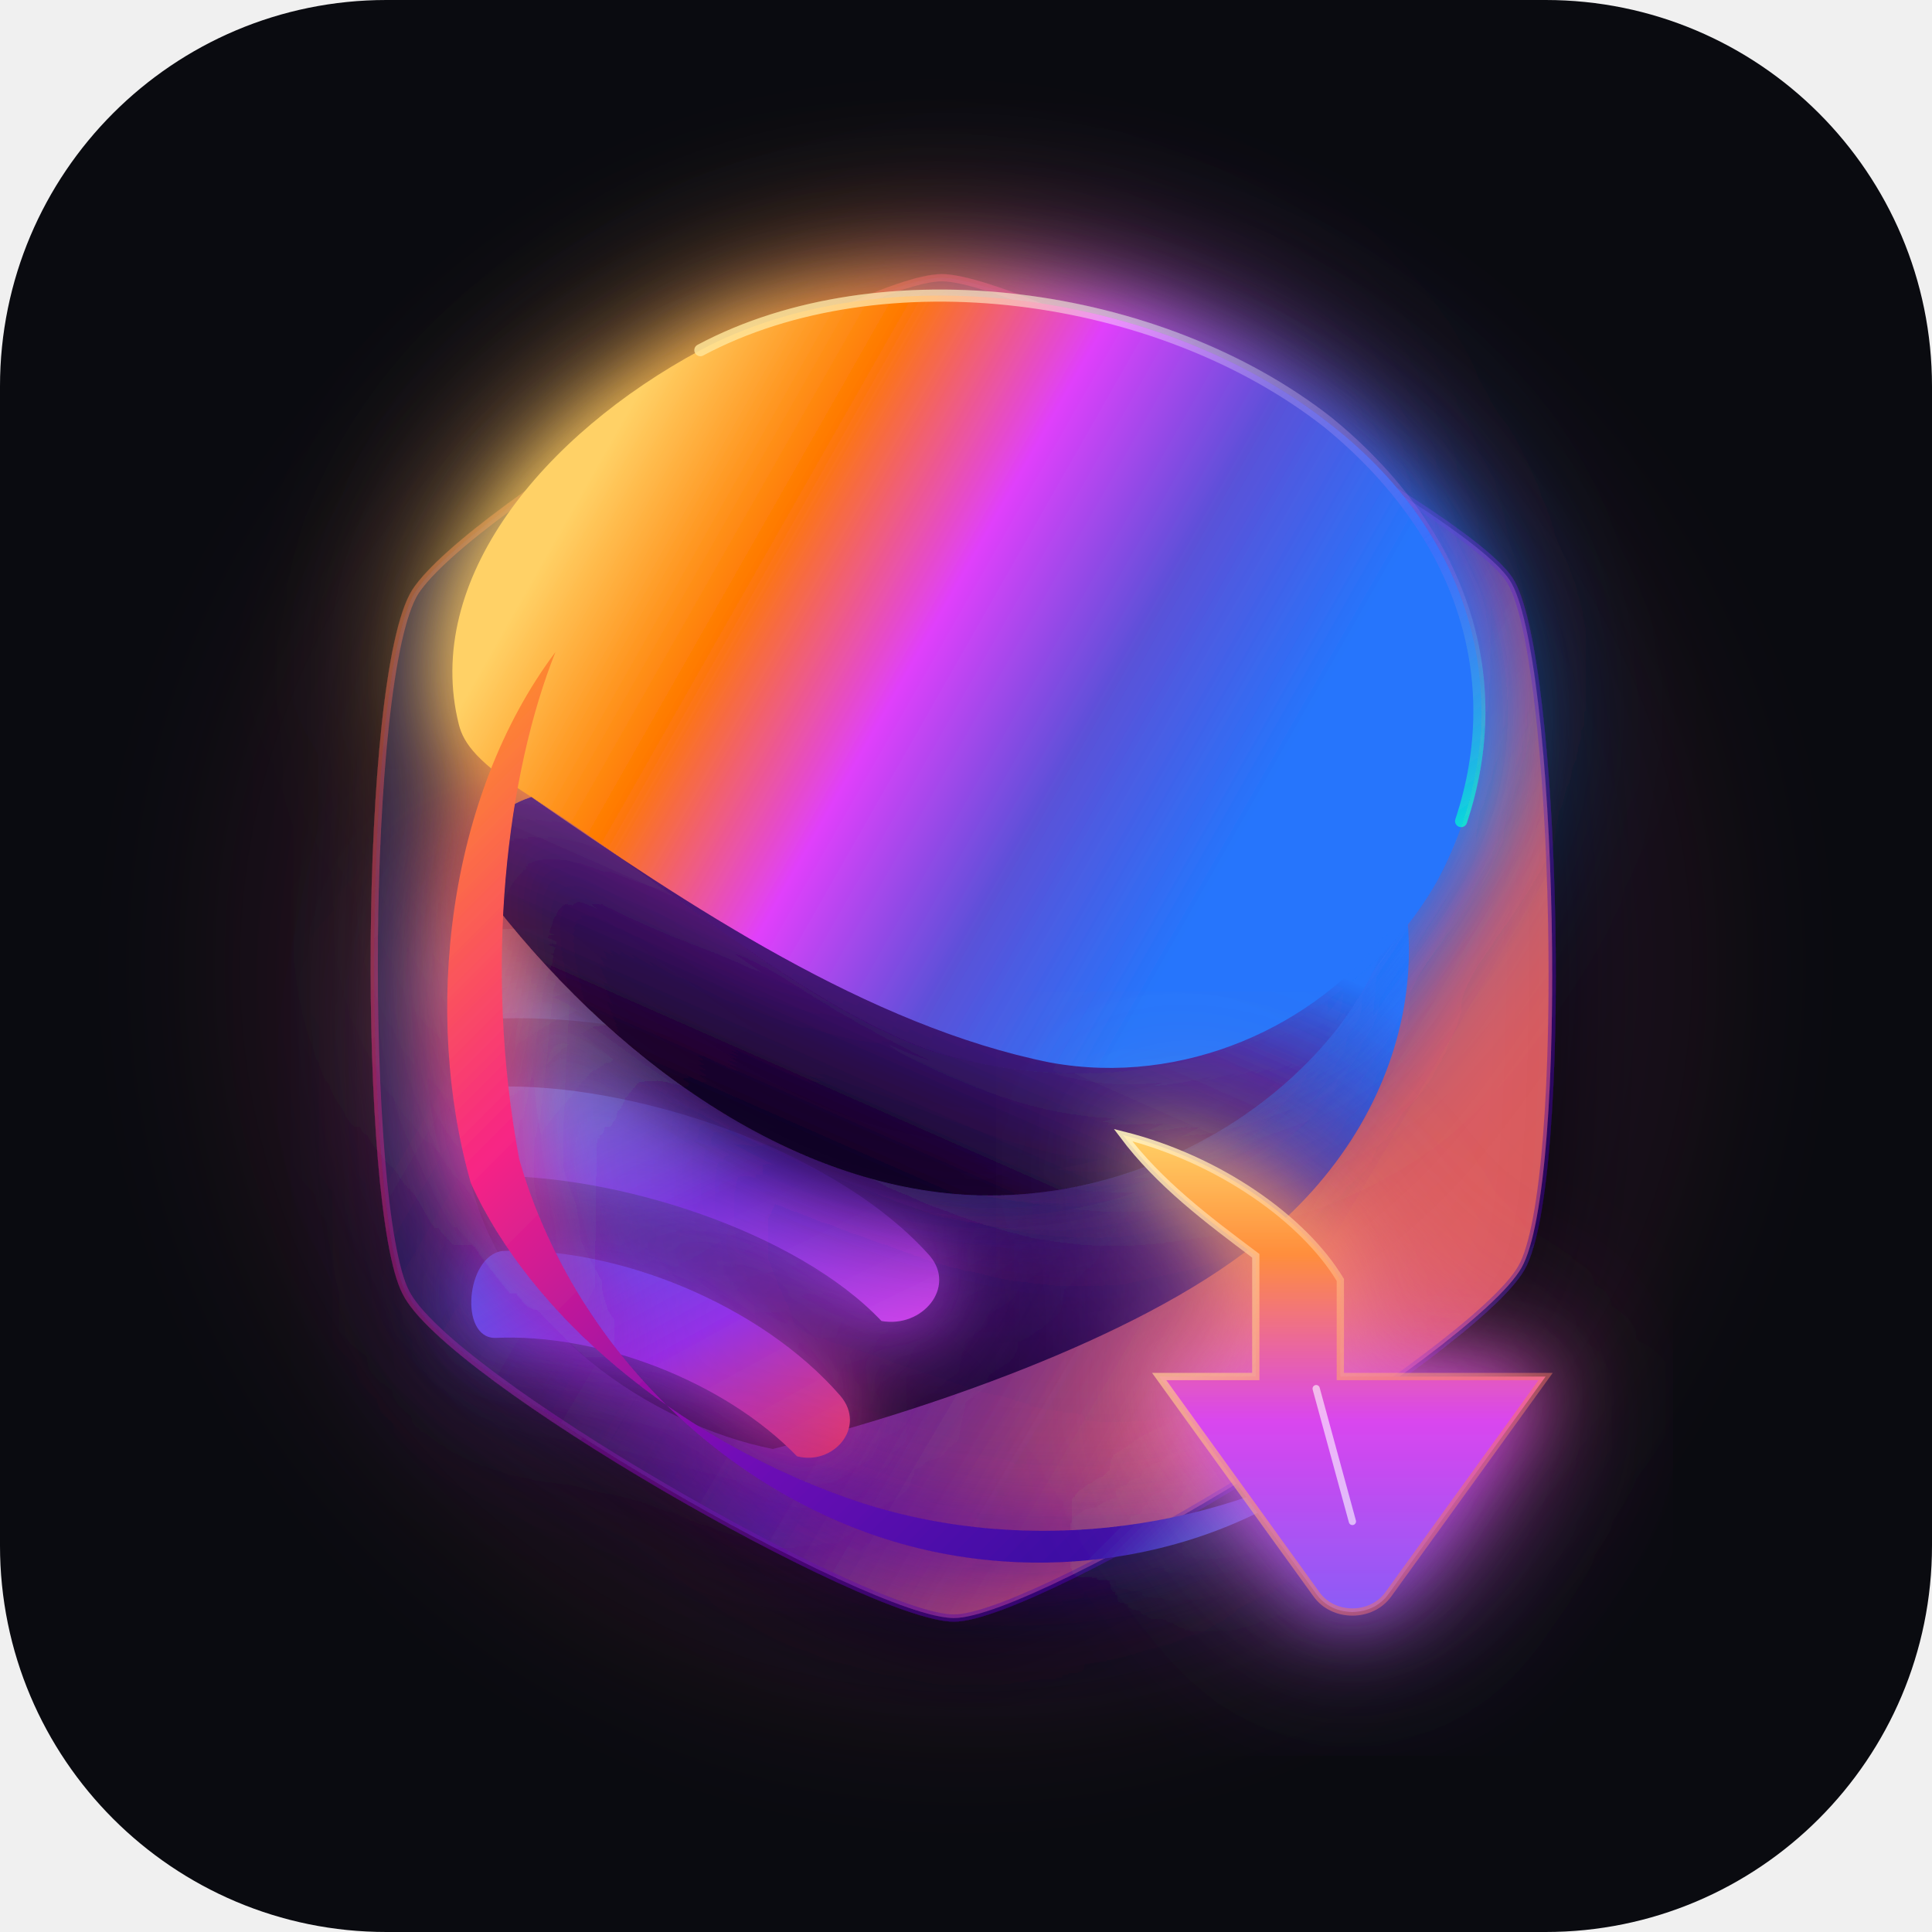
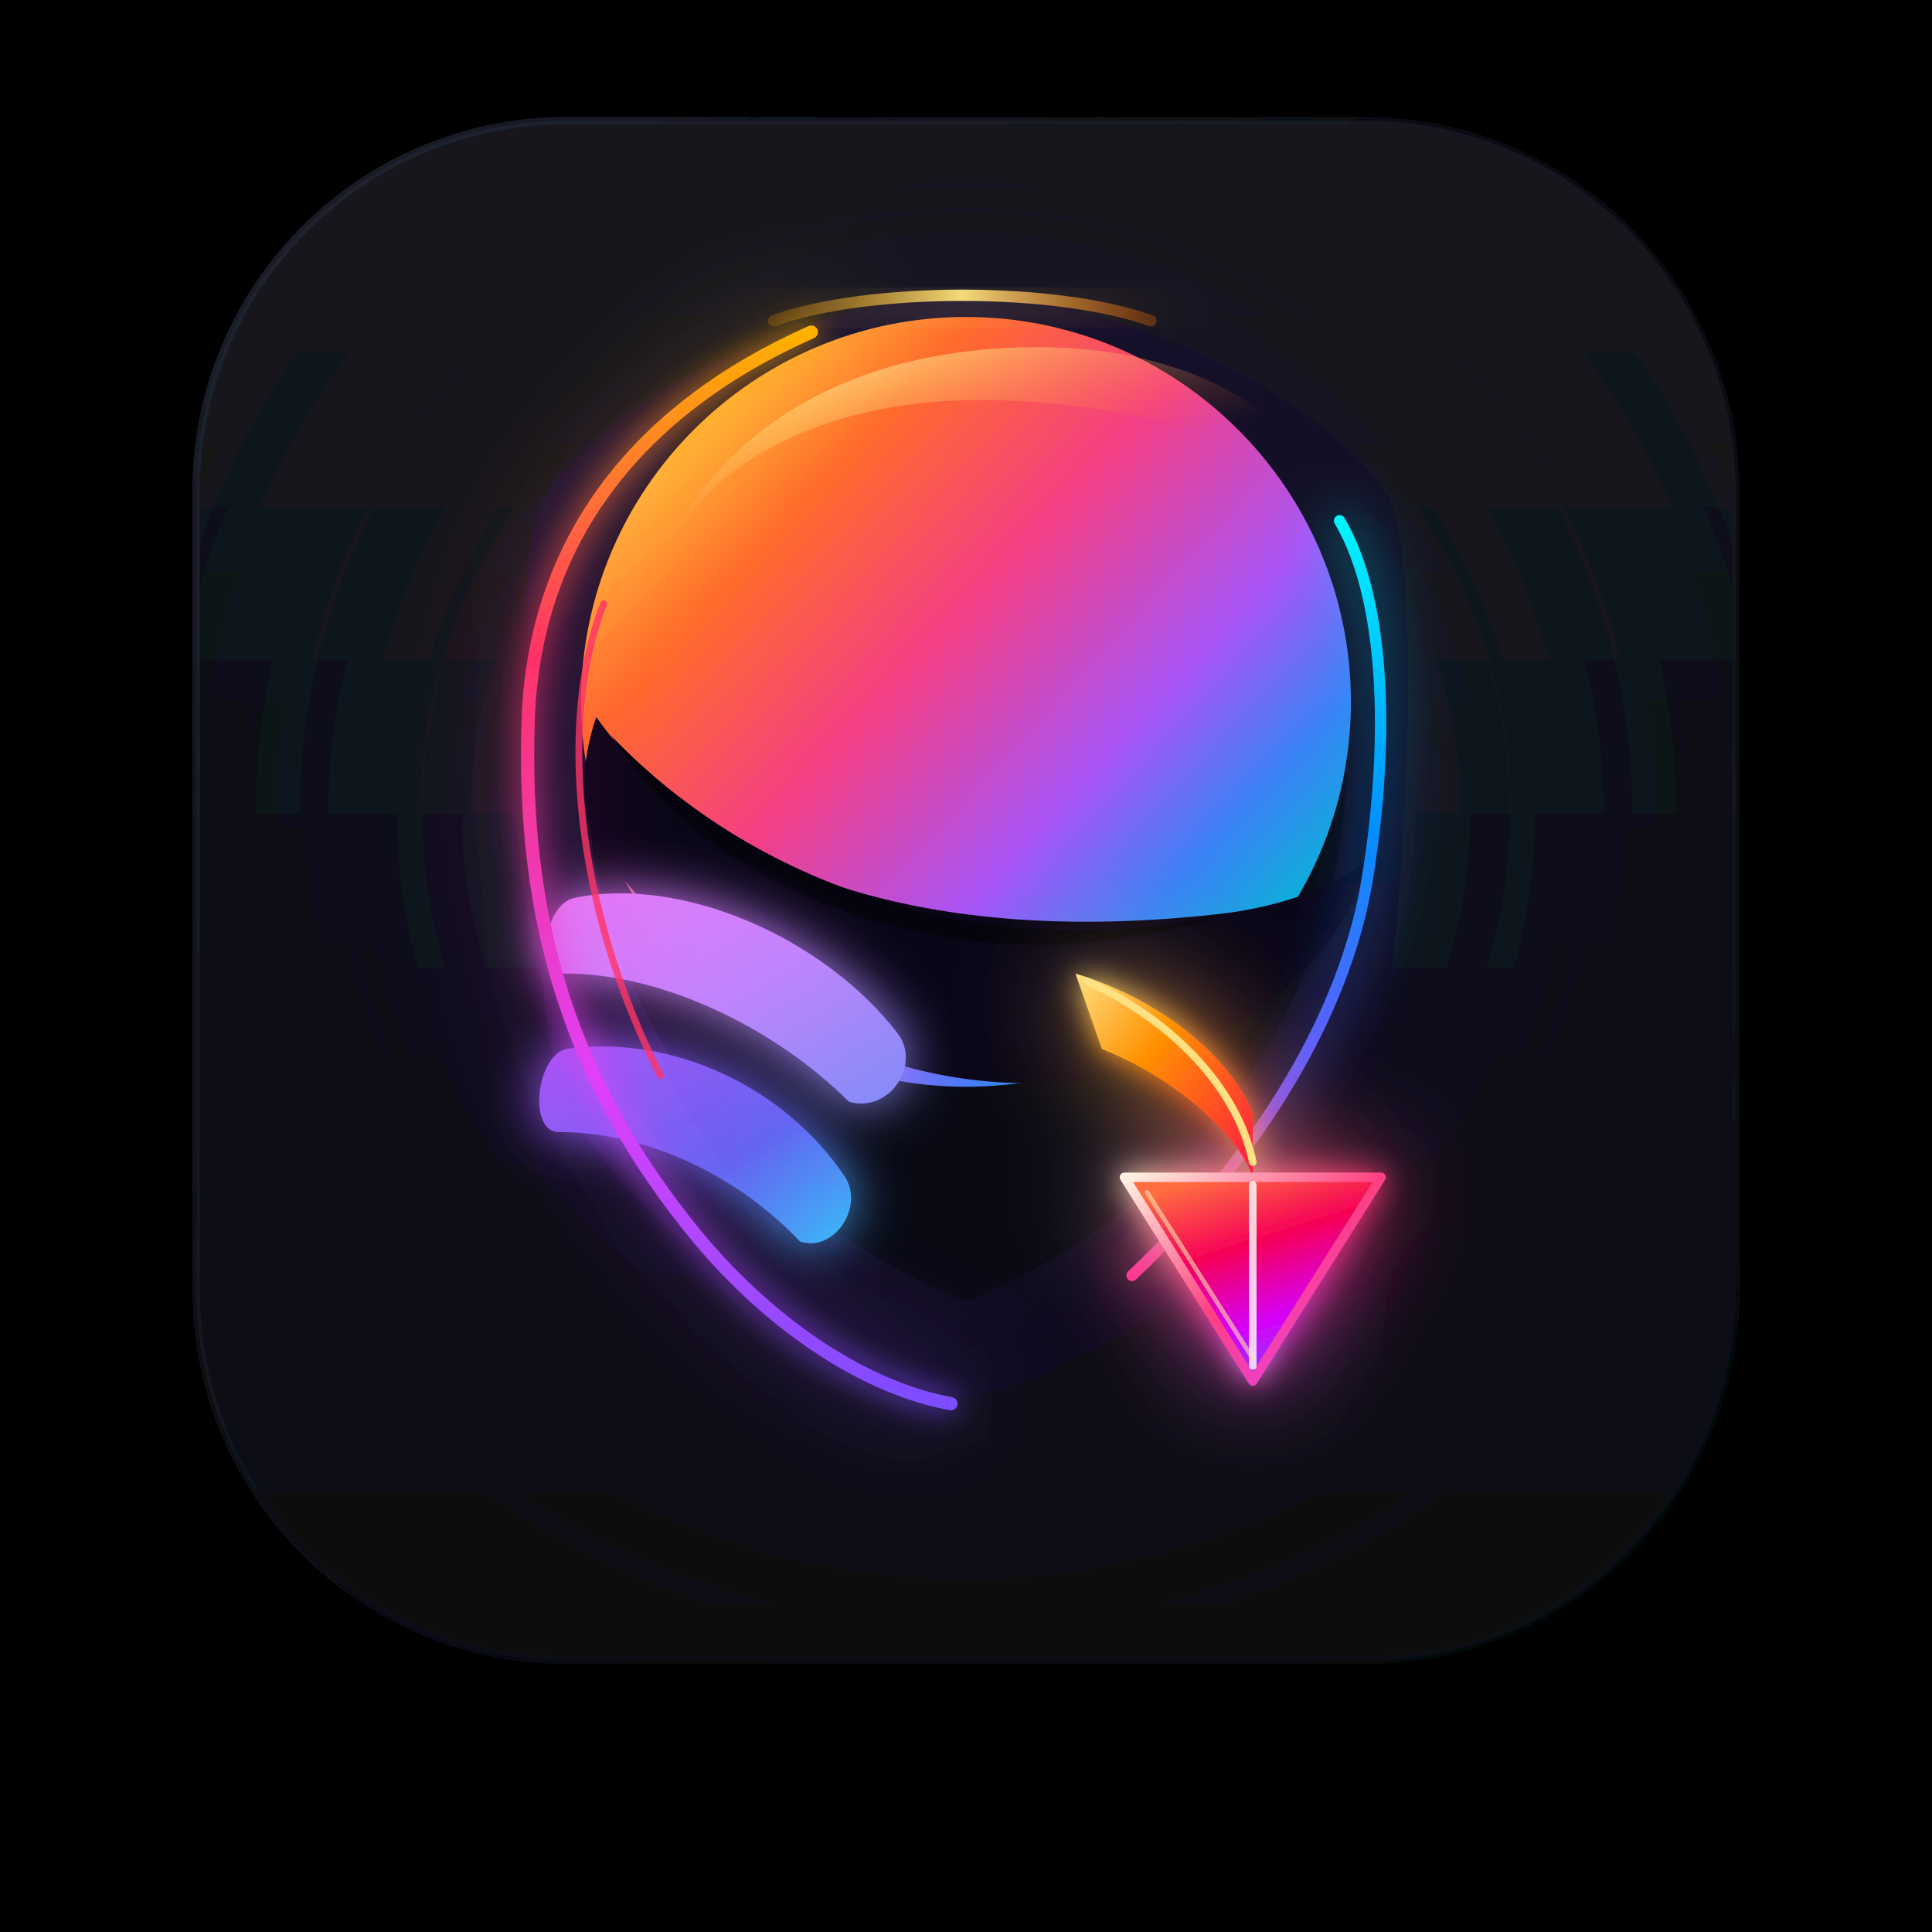
- <svg xmlns="http://www.w3.org/2000/svg" viewBox="0 0 800 800" width="100%" height="100%">
+ <svg xmlns="http://www.w3.org/2000/svg" viewBox="0 0 512 512" width="100%" height="100%">
  <defs>
-     <radialGradient id="bgGlow" cx="50%" cy="50%" r="50%">
-       <stop offset="0%" stop-color="#4F46E5" stop-opacity="0.3" />
-       <stop offset="40%" stop-color="#7C3AED" stop-opacity="0.15" />
-       <stop offset="80%" stop-color="#EC4899" stop-opacity="0.05" />
+     <radialGradient id="tileGlow" cx="50%" cy="45%" r="60%">
+       <stop offset="0%" stop-color="#2E1065" stop-opacity="0.45" />
+       <stop offset="40%" stop-color="#1E1B4B" stop-opacity="0.25" />
+       <stop offset="80%" stop-color="#0F172A" stop-opacity="0.05" />
      <stop offset="100%" stop-color="#000000" stop-opacity="0" />
    </radialGradient>
-     <linearGradient id="topRibbonGrad" x1="15%" y1="20%" x2="85%" y2="50%">
-       <stop offset="0%" stop-color="#FFD166" />
-       <stop offset="25%" stop-color="#FF7A00" />
-       <stop offset="50%" stop-color="#E040FB" />
-       <stop offset="75%" stop-color="#5B51D8" />
-       <stop offset="100%" stop-color="#2575FC" />
+     <linearGradient id="squircleBg" x1="0%" y1="0%" x2="0%" y2="100%">
+       <stop offset="0%" stop-color="#14151D" />
+       <stop offset="50%" stop-color="#0F1017" />
+       <stop offset="100%" stop-color="#0A0B10" />
    </linearGradient>
-     <linearGradient id="rimLight" x1="0%" y1="0%" x2="100%" y2="100%">
-       <stop offset="0%" stop-color="#FFE082" stop-opacity="0.9" />
-       <stop offset="30%" stop-color="#FFFFFF" stop-opacity="0.4" />
-       <stop offset="70%" stop-color="#8B5CF6" stop-opacity="0.2" />
-       <stop offset="100%" stop-color="#00F5D4" stop-opacity="0.8" />
+     <linearGradient id="squircleBorder" x1="0%" y1="0%" x2="100%" y2="100%">
+       <stop offset="0%" stop-color="#2D3142" stop-opacity="0.6" />
+       <stop offset="50%" stop-color="#1A1C28" stop-opacity="0.3" />
+       <stop offset="100%" stop-color="#10121C" stop-opacity="0.5" />
    </linearGradient>
-     <linearGradient id="middleFoldGrad" x1="75%" y1="25%" x2="25%" y2="75%">
-       <stop offset="0%" stop-color="#2575FC" />
-       <stop offset="35%" stop-color="#4C1D95" />
-       <stop offset="70%" stop-color="#2E0854" />
-       <stop offset="100%" stop-color="#0F051D" />
+     <linearGradient id="orbGrad" x1="12%" y1="15%" x2="88%" y2="85%">
+       <stop offset="0%" stop-color="#FFBE3B" />
+       <stop offset="18%" stop-color="#FF6B2B" />
+       <stop offset="42%" stop-color="#F43F85" />
+       <stop offset="68%" stop-color="#A855F7" />
+       <stop offset="85%" stop-color="#3B82F6" />
+       <stop offset="100%" stop-color="#06B6D4" />
    </linearGradient>
-     <linearGradient id="lowerShellGrad" x1="10%" y1="50%" x2="70%" y2="90%">
-       <stop offset="0%" stop-color="#1E1B4B" stop-opacity="0.9" />
-       <stop offset="30%" stop-color="#311042" stop-opacity="0.8" />
-       <stop offset="60%" stop-color="#4C1D95" stop-opacity="0.9" />
-       <stop offset="100%" stop-color="#FF6B6B" stop-opacity="0.8" />
+     <linearGradient id="orbSpecular" x1="0%" y1="0%" x2="100%" y2="100%">
+       <stop offset="0%" stop-color="#FFFFFF" stop-opacity="0.85" />
+       <stop offset="25%" stop-color="#FFE082" stop-opacity="0.5" />
+       <stop offset="60%" stop-color="#FF5722" stop-opacity="0" />
    </linearGradient>
-     <linearGradient id="outerHexRim" x1="0%" y1="0%" x2="100%" y2="100%">
-       <stop offset="0%" stop-color="#FF9F1C" />
-       <stop offset="30%" stop-color="#F72585" />
-       <stop offset="60%" stop-color="#7209B7" />
-       <stop offset="85%" stop-color="#3A0CA3" />
-       <stop offset="100%" stop-color="#4CC9F0" />
+     <linearGradient id="crystalBodyGrad" x1="0%" y1="0%" x2="100%" y2="100%">
+       <stop offset="0%" stop-color="#1E1338" stop-opacity="0.9" />
+       <stop offset="50%" stop-color="#130F26" stop-opacity="0.95" />
+       <stop offset="100%" stop-color="#0D091A" stop-opacity="0.98" />
+     </linearGradient>
+     <linearGradient id="leftNeonRim" x1="0%" y1="0%" x2="0%" y2="100%">
+       <stop offset="0%" stop-color="#FFB300" />
+       <stop offset="30%" stop-color="#FF3366" />
+       <stop offset="70%" stop-color="#E040FB" />
+       <stop offset="100%" stop-color="#7C4DFF" />
+     </linearGradient>
+     <linearGradient id="rightNeonRim" x1="0%" y1="0%" x2="0%" y2="100%">
+       <stop offset="0%" stop-color="#00F5FF" />
+       <stop offset="40%" stop-color="#0091FF" />
+       <stop offset="80%" stop-color="#7C4DFF" />
+       <stop offset="100%" stop-color="#FF2E93" />
+     </linearGradient>
+     <linearGradient id="topCrownRim" x1="0%" y1="50%" x2="100%" y2="50%">
+       <stop offset="0%" stop-color="#FFA000" stop-opacity="0.2" />
+       <stop offset="50%" stop-color="#FFE57F" stop-opacity="0.95" />
+       <stop offset="100%" stop-color="#FF6D00" stop-opacity="0.3" />
    </linearGradient>
    <linearGradient id="waveGrad1" x1="0%" y1="0%" x2="100%" y2="100%">
-       <stop offset="0%" stop-color="#72EEF6" />
-       <stop offset="50%" stop-color="#4F75FE" />
-       <stop offset="100%" stop-color="#A855F7" />
+       <stop offset="0%" stop-color="#E879F9" />
+       <stop offset="50%" stop-color="#C084FC" />
+       <stop offset="100%" stop-color="#818CF8" />
    </linearGradient>
    <linearGradient id="waveGrad2" x1="0%" y1="0%" x2="100%" y2="100%">
-       <stop offset="0%" stop-color="#55A6FE" />
-       <stop offset="50%" stop-color="#7C3AED" />
-       <stop offset="100%" stop-color="#D946EF" />
+       <stop offset="0%" stop-color="#A855F7" />
+       <stop offset="60%" stop-color="#6366F1" />
+       <stop offset="100%" stop-color="#38BDF8" />
    </linearGradient>
-     <linearGradient id="waveGrad3" x1="0%" y1="0%" x2="100%" y2="100%">
-       <stop offset="0%" stop-color="#4361EE" />
-       <stop offset="50%" stop-color="#9333EA" />
-       <stop offset="100%" stop-color="#F43F5E" />
+     <linearGradient id="arrowStemGrad" x1="0%" y1="0%" x2="100%" y2="100%">
+       <stop offset="0%" stop-color="#FFE082" />
+       <stop offset="40%" stop-color="#FF9100" />
+       <stop offset="100%" stop-color="#FF1744" />
    </linearGradient>
-     <linearGradient id="arrowGrad" x1="50%" y1="0%" x2="50%" y2="100%">
-       <stop offset="0%" stop-color="#FFD166" />
-       <stop offset="25%" stop-color="#FF8E3C" />
-       <stop offset="60%" stop-color="#D946EF" />
-       <stop offset="100%" stop-color="#8B5CF6" />
+     <linearGradient id="arrowHeadGrad" x1="30%" y1="0%" x2="70%" y2="100%">
+       <stop offset="0%" stop-color="#FF6E40" />
+       <stop offset="35%" stop-color="#F50057" />
+       <stop offset="70%" stop-color="#D500F9" />
+       <stop offset="100%" stop-color="#7C4DFF" />
    </linearGradient>
-     <linearGradient id="arrowHighlight" x1="0%" y1="0%" x2="100%" y2="100%">
-       <stop offset="0%" stop-color="#FFF3BF" stop-opacity="0.9" />
-       <stop offset="100%" stop-color="#FF5722" stop-opacity="0.3" />
+     <linearGradient id="arrowOutlineGrad" x1="0%" y1="0%" x2="100%" y2="100%">
+       <stop offset="0%" stop-color="#FFF3E0" />
+       <stop offset="50%" stop-color="#FF4081" />
+       <stop offset="100%" stop-color="#E040FB" />
    </linearGradient>
-     <filter id="neonGlow" x="-30%" y="-30%" width="160%" height="160%">
-       <feGaussianBlur stdDeviation="16" result="blur1" />
-       <feGaussianBlur stdDeviation="32" result="blur2" />
+     <filter id="neonBlur" x="-30%" y="-30%" width="160%" height="160%">
+       <feGaussianBlur stdDeviation="7" result="glow" />
+       <feMerge>
+         <feMergeNode in="glow" />
+         <feMergeNode in="SourceGraphic" />
+       </feMerge>
+     </filter>
+     <filter id="intenseNeon" x="-40%" y="-40%" width="180%" height="180%">
+       <feGaussianBlur stdDeviation="4" result="blur1" />
+       <feGaussianBlur stdDeviation="14" result="blur2" />
      <feMerge>
        <feMergeNode in="blur2" />
        <feMergeNode in="blur1" />
        <feMergeNode in="SourceGraphic" />
      </feMerge>
    </filter>
-     <filter id="softInnerShadow" x="-20%" y="-20%" width="140%" height="140%">
-       <feDropShadow dx="4" dy="12" stdDeviation="18" flood-color="#000000" flood-opacity="0.6" />
+     <filter id="tileShadow" x="-20%" y="-20%" width="140%" height="140%">
+       <feDropShadow dx="0" dy="16" stdDeviation="24" flood-color="#000000" flood-opacity="0.8" />
    </filter>
  </defs>
-   <rect width="800" height="800" rx="160" fill="#0A0B10" />
-   <circle cx="400" cy="400" r="380" fill="url(#bgGlow)" />
-   <path d="M 390 115             C 425 115, 605 210, 625 240            C 645 270, 650 490, 630 525            C 610 560, 430 670, 395 670            C 360 670, 185 570, 168 535            C 150 500, 150 280, 172 245            C 195 210, 355 115, 390 115 Z" fill="url(#lowerShellGrad)" stroke="url(#outerHexRim)" stroke-width="3" stroke-opacity="0.4" filter="url(#softInnerShadow)" />
-   <path d="M 230 290            C 310 220, 500 240, 560 320            C 600 375, 590 460, 520 515            C 470 555, 380 585, 320 600            C 270 590, 210 550, 195 490            C 185 410, 195 340, 230 290 Z" fill="url(#middleFoldGrad)" />
-   <g id="soundWaves" filter="url(#neonGlow)">
-     <path d="M 205 385               C 270 380, 375 410, 420 460               C 432 473, 418 492, 400 488              C 360 445, 265 418, 202 422              C 185 423, 188 387, 205 385 Z" fill="url(#waveGrad1)" />
-     <path d="M 205 450               C 260 448, 345 475, 385 520               C 396 533, 382 550, 365 547              C 330 510, 255 486, 202 487              C 186 488, 189 452, 205 450 Z" fill="url(#waveGrad2)" />
-     <path d="M 208 518               C 255 516, 315 540, 348 578               C 359 591, 345 607, 330 603              C 300 572, 248 552, 205 554              C 190 554, 193 520, 208 518 Z" fill="url(#waveGrad3)" />
+   <rect width="512" height="512" fill="#000000" />
+   <g filter="url(#tileShadow)">
+     <rect x="52" y="32" width="408" height="408" rx="98" fill="url(#squircleBg)" stroke="url(#squircleBorder)" stroke-width="2" />
+     <rect x="52" y="32" width="408" height="408" rx="98" fill="url(#tileGlow)" />
  </g>
-   <g id="mainRibbon" filter="url(#neonGlow)">
-     <path d="M 190 300              C 175 240, 225 180, 290 145              C 365 105, 480 120, 550 175              C 615 225, 630 300, 595 365              C 555 435, 465 460, 385 435              C 330 415, 275 365, 220 330              C 198 316, 192 308, 190 300 Z" fill="url(#topRibbonGrad)" />
-     <path d="M 290 145              C 365 105, 480 120, 550 175              C 605 220, 625 280, 605 340" fill="none" stroke="url(#rimLight)" stroke-width="5" stroke-linecap="round" />
-     <path d="M 220 330              C 285 375, 360 425, 435 440              C 490 450, 545 425, 575 385              C 560 440, 490 495, 410 495              C 335 495, 260 445, 205 375              C 195 345, 205 335, 220 330 Z" fill="url(#middleFoldGrad)" opacity="0.9" />
-     <path d="M 195 490              C 175 420, 185 330, 230 270              C 210 320, 200 400, 215 480              C 235 550, 290 610, 360 635              C 430 660, 510 645, 560 600              C 500 635, 420 645, 350 620              C 280 595, 220 545, 195 490 Z" fill="url(#outerHexRim)" />
+   <path d="M 256 78            C 290 78, 350 102, 368 132            C 378 148, 372 268, 362 292            C 350 320, 290 366, 256 370            C 222 366, 162 320, 150 292            C 140 268, 134 148, 144 132            C 162 102, 222 78, 256 78 Z" fill="url(#crystalBodyGrad)" />
+   <path d="M 160 160 C 240 100, 320 100, 352 160 C 370 230, 340 310, 256 345 C 172 310, 142 230, 160 160 Z" fill="#090A14" />
+   <g id="topGradientDome">
+     <circle cx="256" cy="186" r="102" fill="url(#orbGrad)" />
+     <path d="M 174 150              C 192 110, 230 92, 275 92              C 310 92, 340 105, 354 132              C 334 116, 295 106, 260 106              C 215 106, 185 125, 174 150 Z" fill="url(#orbSpecular)" />
  </g>
-   <g id="importArrow" filter="url(#neonGlow)">
-     <path d="M 465 470              C 505 480, 540 505, 555 530              L 555 570              L 640 570              L 575 660              C 568 670, 552 670, 545 660              L 480 570              L 520 570              L 520 520              C 500 505, 480 490, 465 470 Z" fill="url(#arrowGrad)" stroke="url(#arrowHighlight)" stroke-width="3" />
-     <path d="M 545 575 L 560 630" stroke="#FFF" stroke-width="3" stroke-linecap="round" opacity="0.6" />
+   <path d="M 158 190            C 185 228, 240 252, 325 242            C 340 240, 354 235, 362 228            C 358 250, 335 272, 305 282            C 255 298, 195 275, 160 226            C 154 218, 153 205, 158 190 Z" fill="#0A0618" />
+   <path d="M 162 195            C 205 240, 270 255, 325 242            C 270 262, 195 246, 162 195 Z" fill="#05030D" />
+   <g filter="url(#neonBlur)">
+     <path d="M 152 238              C 180 232, 218 248, 238 274              C 244 282, 236 295, 225 292              C 205 272, 175 258, 150 258              C 142 258, 144 240, 152 238 Z" fill="url(#waveGrad1)" />
+     <path d="M 150 278              C 178 274, 208 288, 224 312              C 229 320, 221 332, 212 329              C 196 312, 172 300, 148 300              C 140 300, 142 280, 150 278 Z" fill="url(#waveGrad2)" />
+   </g>
+   <g filter="url(#intenseNeon)">
+     <path d="M 215 88              C 170 108, 142 142, 140 190              C 138 245, 152 288, 185 328              C 205 352, 230 368, 252 372" fill="none" stroke="url(#leftNeonRim)" stroke-width="3.5" stroke-linecap="round" />
+   </g>
+   <path d="M 160 160            C 148 190, 152 240, 175 285" fill="none" stroke="#FF3366" stroke-width="1.8" stroke-linecap="round" opacity="0.8" />
+   <g filter="url(#neonBlur)">
+     <path d="M 355 138              C 368 160, 368 200, 362 235              C 356 268, 335 305, 300 338" fill="none" stroke="url(#rightNeonRim)" stroke-width="3" stroke-linecap="round" />
+   </g>
+   <path d="M 205 85            C 230 76, 280 76, 305 85" fill="none" stroke="url(#topCrownRim)" stroke-width="3" stroke-linecap="round" filter="url(#neonBlur)" />
+   <g id="importArrowGroup" filter="url(#intenseNeon)">
+     <path d="M 285 258              C 305 264, 325 278, 332 295              L 332 312              C 328 300, 310 285, 292 278 Z" fill="url(#arrowStemGrad)" />
+     <path d="M 288 260 C 310 270, 328 288, 332 308" fill="none" stroke="#FFE082" stroke-width="2" stroke-linecap="round" />
+     <path d="M 298 312              L 366 312              L 332 366              Z" fill="url(#arrowHeadGrad)" stroke="url(#arrowOutlineGrad)" stroke-width="2.5" stroke-linejoin="round" />
+     <path d="M 332 314 L 332 362" stroke="#FFFFFF" stroke-width="2" stroke-linecap="round" opacity="0.8" />
+     <path d="M 304 316 L 332 360" stroke="#FFE0B2" stroke-width="1.2" stroke-linecap="round" opacity="0.6" />
  </g>
</svg>
